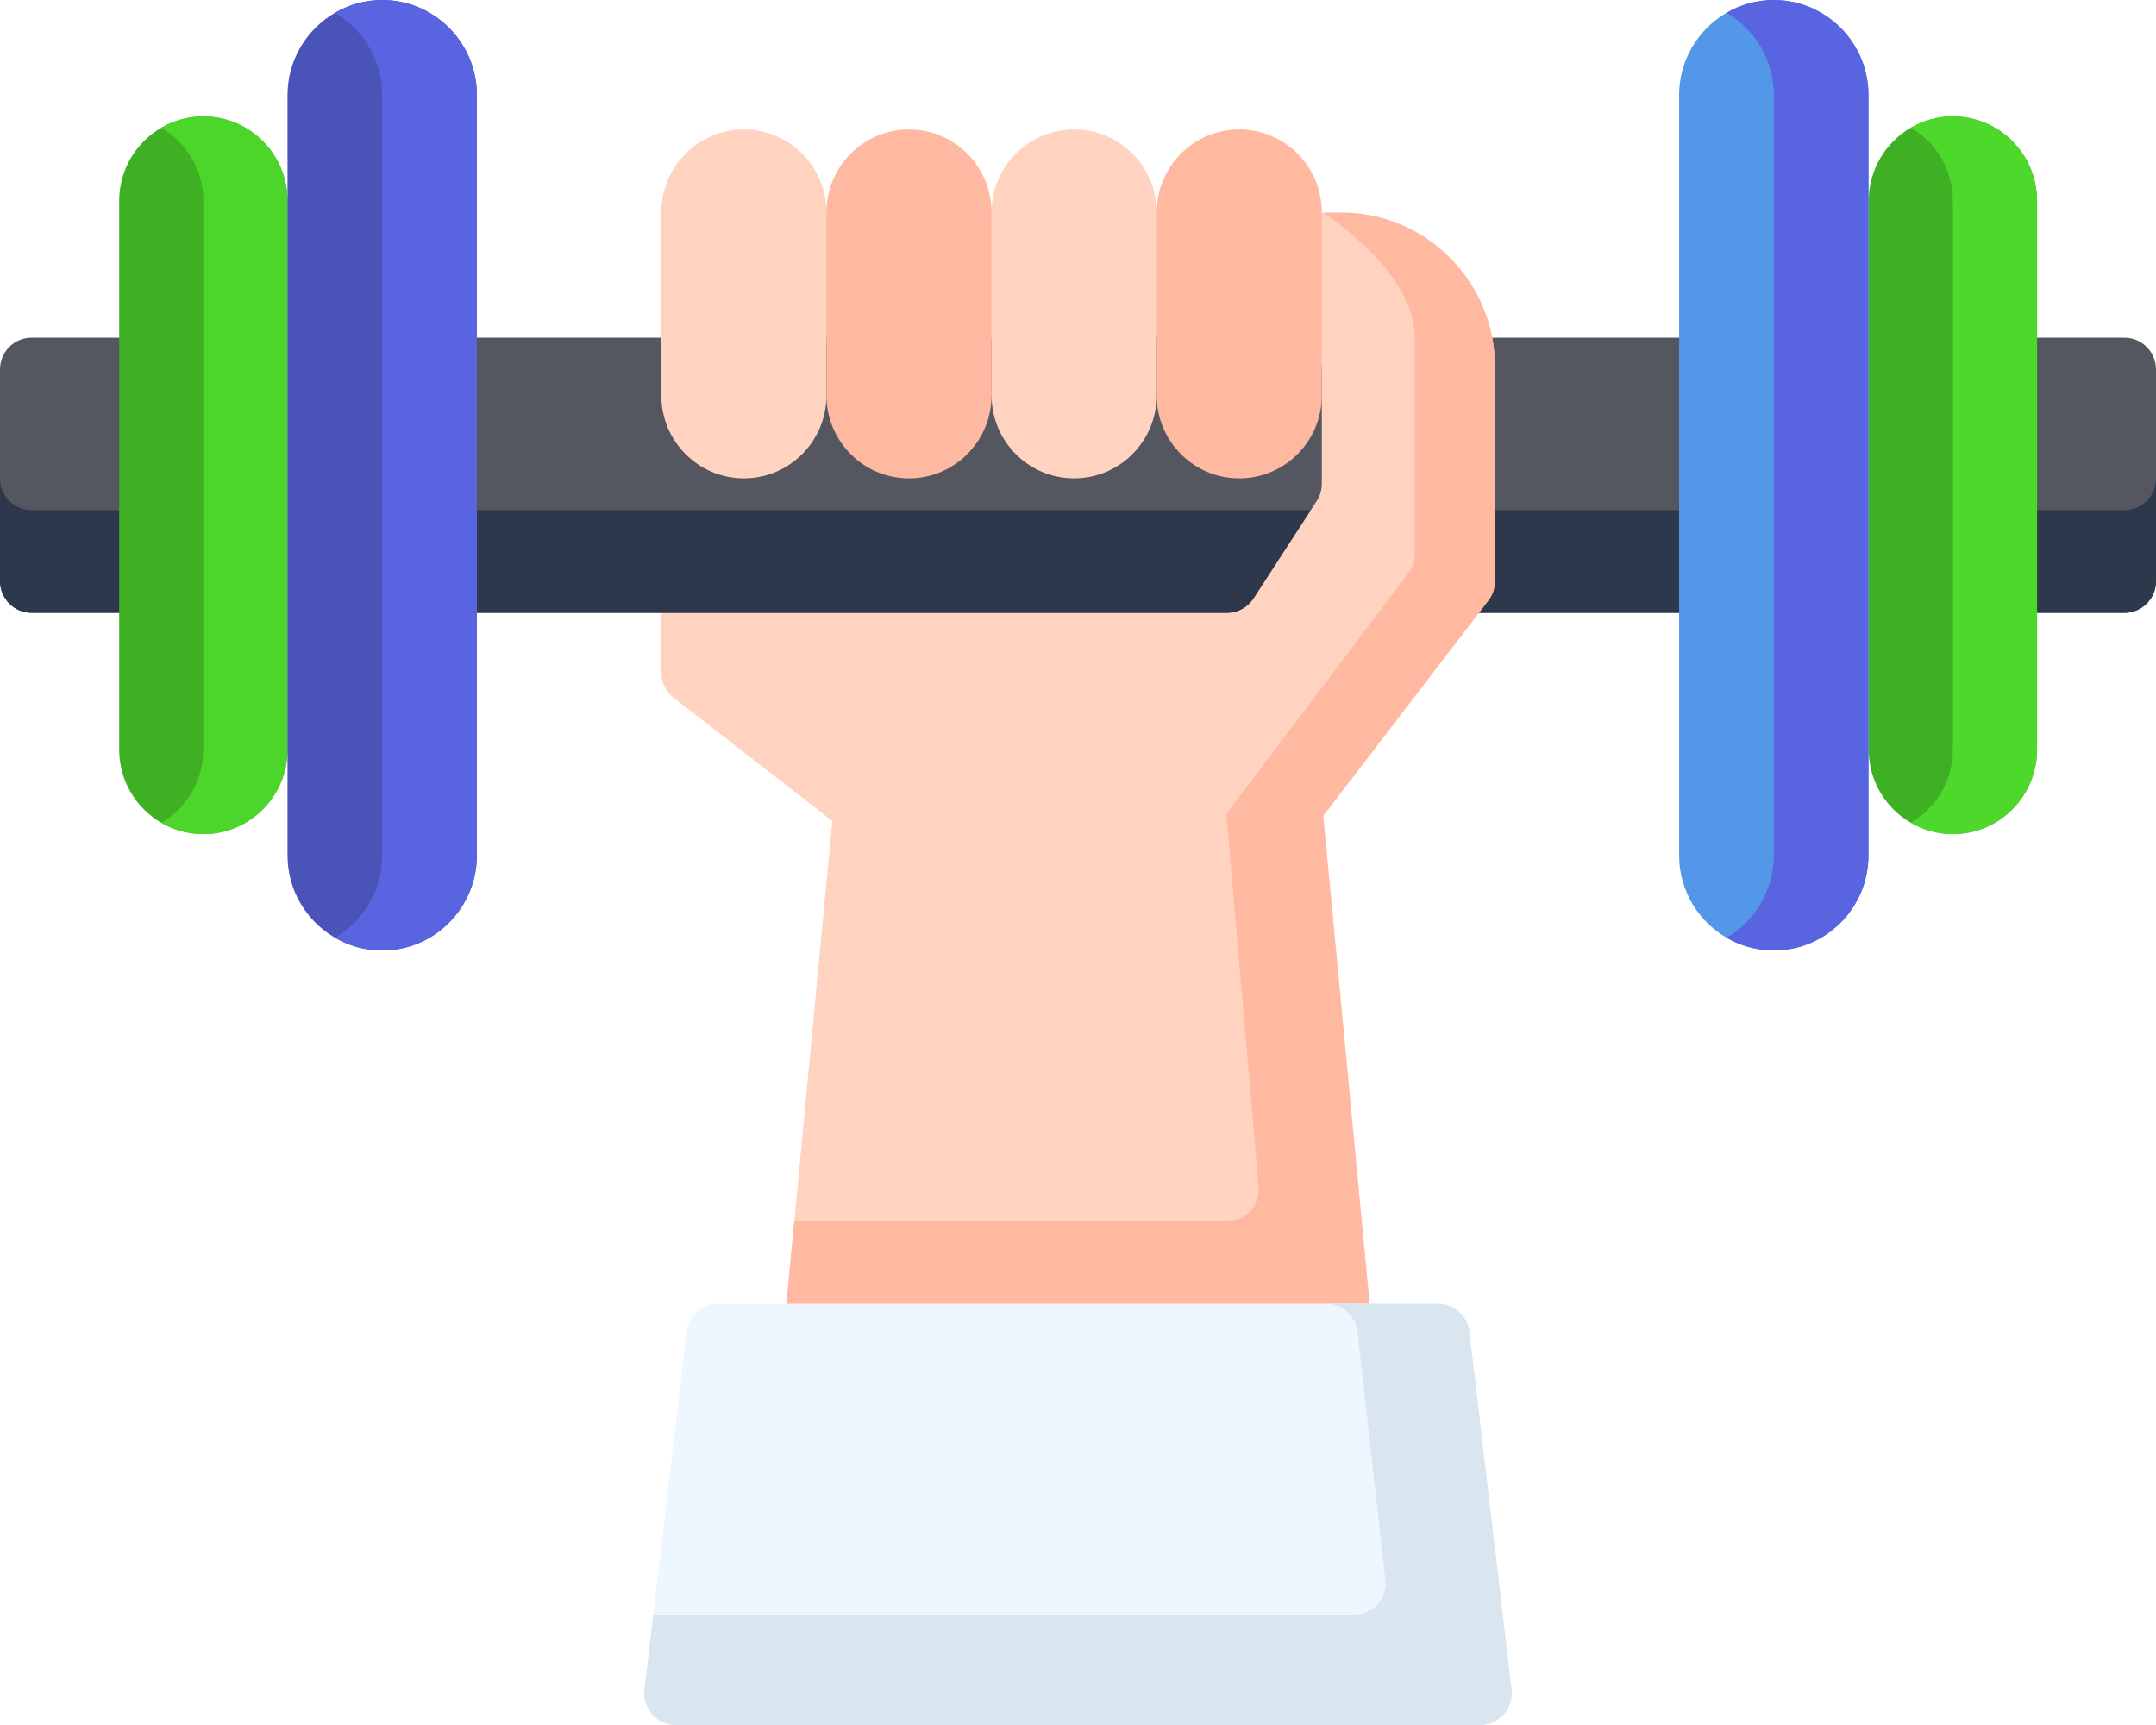
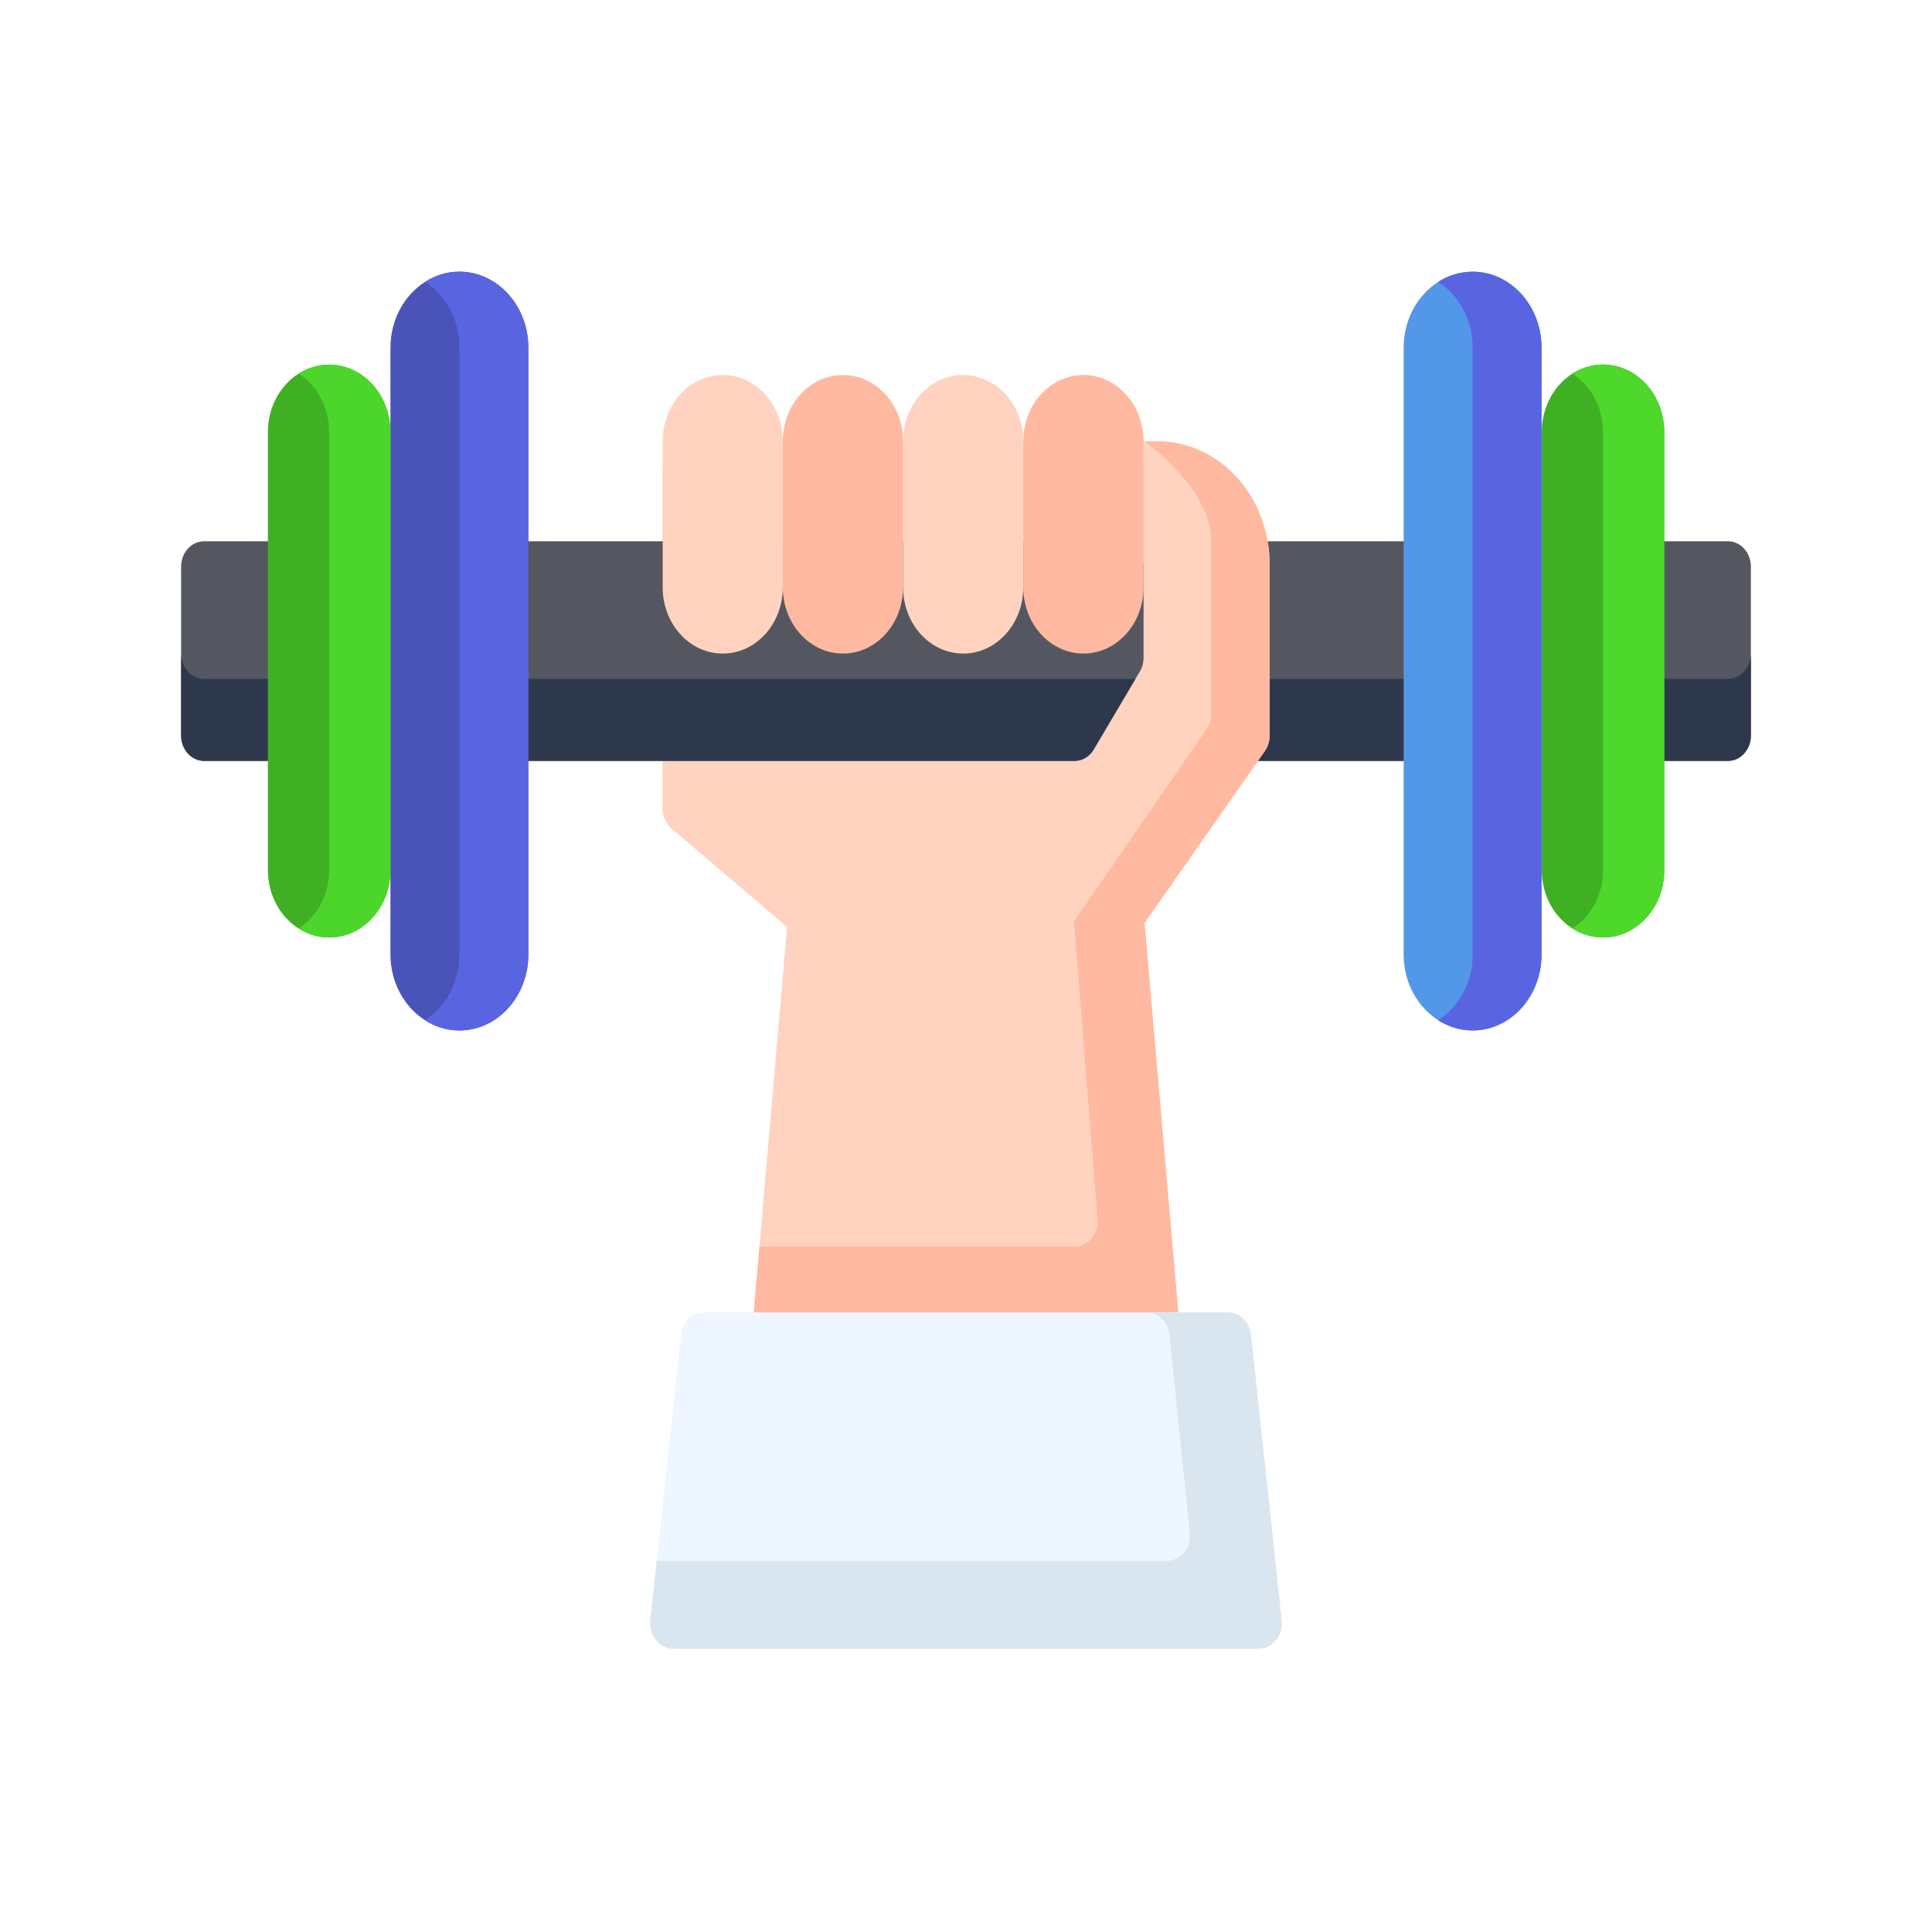
- <svg xmlns="http://www.w3.org/2000/svg" width="140" height="112" viewBox="0 0 140 112" fill="none">
-   <path d="M113.135 23.988V37.73C113.135 38.867 112.216 39.791 111.084 39.791H95.022C93.89 39.791 92.972 38.867 92.972 37.73V23.988C92.972 22.847 93.89 21.927 95.022 21.927H111.084C112.216 21.927 113.135 22.847 113.135 23.988Z" fill="#555760" />
-   <path d="M9.79 21.925H2.051C0.918 21.925 0 22.848 0 23.986V37.728C0 38.867 0.918 39.789 2.051 39.789H9.79C10.922 39.789 11.84 38.867 11.84 37.728V23.986C11.84 22.848 10.922 21.925 9.79 21.925Z" fill="#555760" />
-   <path d="M140 23.988V37.729C140 38.867 139.081 39.791 137.949 39.791H130.211C129.079 39.791 128.16 38.867 128.16 37.729V23.988C128.16 22.847 129.079 21.927 130.211 21.927H137.949C139.081 21.927 140 22.847 140 23.988Z" fill="#555760" />
-   <path d="M140 31.059V37.729C140 38.867 139.081 39.791 137.949 39.791H130.211C129.079 39.791 128.16 38.867 128.16 37.729V31.059C128.16 32.197 129.079 33.12 130.211 33.12H137.949C139.081 33.12 140 32.197 140 31.059Z" fill="#2E384D" />
-   <path d="M11.84 31.058V37.728C11.84 38.866 10.921 39.789 9.789 39.789H2.051C0.919 39.789 0 38.866 0 37.728V31.058C0 32.196 0.919 33.119 2.051 33.119H9.789C10.921 33.119 11.84 32.196 11.84 31.058Z" fill="#2E384D" />
-   <path d="M113.135 33.121V37.73C113.135 38.868 112.216 39.791 111.084 39.791H95.022C93.89 39.791 92.972 38.868 92.972 37.73V33.121H113.135Z" fill="#2E384D" />
-   <path d="M18.671 13.05V48.665C18.671 50.182 18.058 51.554 17.069 52.549C16.081 53.544 14.714 54.157 13.205 54.157C12.21 54.157 11.277 53.89 10.473 53.42C8.838 52.474 7.739 50.699 7.739 48.665V13.05C7.739 11.016 8.838 9.241 10.473 8.295C11.277 7.825 12.21 7.559 13.205 7.559C16.224 7.559 18.671 10.016 18.671 13.05Z" fill="#3FB023" />
-   <path d="M18.671 13.05V48.665C18.671 50.182 18.058 51.554 17.069 52.548C16.081 53.543 14.714 54.156 13.205 54.156C12.21 54.156 11.277 53.89 10.473 53.42C10.889 53.181 11.269 52.886 11.605 52.548C12.592 51.554 13.205 50.182 13.205 48.665V13.05C13.205 11.016 12.106 9.243 10.473 8.295C11.277 7.825 12.21 7.558 13.205 7.558C16.224 7.558 18.671 10.015 18.671 13.05Z" fill="#4CD62B" />
-   <path d="M132.276 13.049V48.664C132.276 50.181 131.663 51.553 130.673 52.548C129.686 53.543 128.319 54.156 126.81 54.156C125.814 54.156 124.882 53.889 124.078 53.419C122.443 52.474 121.344 50.698 121.344 48.664V13.049C121.344 11.015 122.443 9.24 124.078 8.294C124.882 7.824 125.814 7.558 126.81 7.558C129.829 7.558 132.276 10.015 132.276 13.049Z" fill="#3FB023" />
-   <path d="M132.276 13.049V48.664C132.276 50.181 131.663 51.553 130.673 52.548C129.686 53.543 128.319 54.156 126.81 54.156C125.814 54.156 124.882 53.889 124.078 53.419C124.494 53.18 124.874 52.886 125.21 52.548C126.197 51.553 126.81 50.181 126.81 48.664V13.049C126.81 11.015 125.711 9.243 124.078 8.294C124.882 7.824 125.814 7.558 126.81 7.558C129.829 7.558 132.276 10.015 132.276 13.049Z" fill="#4DD82B" />
-   <path d="M97.073 23.806V37.73C97.073 38.183 96.922 38.625 96.646 38.986L85.922 52.974L89.11 86.512C89.165 87.089 88.974 87.664 88.585 88.095C88.197 88.524 87.647 88.769 87.068 88.769H52.932C52.352 88.769 51.803 88.524 51.414 88.095C51.026 87.664 50.835 87.089 50.889 86.512L51.472 80.394L51.576 79.295L54.045 53.299L43.739 45.301C43.236 44.911 42.94 44.309 42.94 43.671V15.867C42.94 14.729 43.859 13.805 44.991 13.805H87.117C92.605 13.805 97.073 18.291 97.073 23.806Z" fill="#FFD3C0" />
-   <path d="M97.073 23.806V37.73C97.073 38.183 96.922 38.625 96.646 38.986L85.922 52.974L89.11 86.512C89.165 87.089 88.974 87.664 88.585 88.095C88.197 88.524 87.647 88.769 87.068 88.769H52.932C52.352 88.769 51.802 88.524 51.414 88.095C51.026 87.664 50.834 87.089 50.889 86.512L51.471 80.394L51.575 79.295H79.685C80.264 79.295 80.814 79.05 81.202 78.622C81.591 78.19 81.782 77.616 81.727 77.039L79.633 52.845L91.451 37.207C91.727 36.847 91.877 36.405 91.877 35.949V22.028C91.877 18.623 88.536 15.611 85.941 13.805H87.117C92.605 13.805 97.073 18.291 97.073 23.806Z" fill="#FFB9A1" />
-   <path d="M85.832 23.988V31.408C85.832 31.807 85.717 32.2 85.498 32.532L85.115 33.121L81.394 38.854C81.016 39.439 80.368 39.791 79.677 39.791H28.916C27.784 39.791 26.865 38.867 26.865 37.73V23.988C26.865 23.436 27.084 22.908 27.474 22.52C27.863 22.133 28.396 21.918 28.94 21.927H83.803C84.927 21.938 85.832 22.858 85.832 23.988Z" fill="#555760" />
-   <path d="M26.865 33.12H85.115L81.394 38.853C81.016 39.439 80.368 39.791 79.677 39.791H28.916C27.784 39.791 26.865 38.867 26.865 37.729V33.12Z" fill="#2E384D" />
-   <path d="M30.967 6.179V55.536C30.967 58.944 28.211 61.714 24.82 61.714C23.702 61.714 22.652 61.412 21.747 60.881C19.909 59.815 18.67 57.82 18.67 55.536V6.179C18.67 3.895 19.909 1.9 21.747 0.833C22.652 0.303 23.702 0.001 24.82 0.001C28.211 0.001 30.967 2.771 30.967 6.179Z" fill="#4953B8" />
-   <path d="M30.967 6.179V55.536C30.967 58.944 28.211 61.714 24.82 61.714C23.702 61.714 22.652 61.412 21.747 60.881C23.581 59.815 24.82 57.817 24.82 55.536V6.179C24.82 3.898 23.581 1.9 21.747 0.833C22.652 0.303 23.702 0.001 24.82 0.001C28.211 0.001 30.967 2.771 30.967 6.179Z" fill="#5965E0" />
-   <path d="M121.33 6.178V55.535C121.33 58.943 118.573 61.714 115.183 61.714C114.064 61.714 113.014 61.411 112.109 60.881C110.272 59.814 109.033 57.819 109.033 55.535V6.178C109.033 3.894 110.272 1.899 112.109 0.833C113.014 0.302 114.064 0 115.183 0C118.573 0 121.33 2.77 121.33 6.178Z" fill="#5297E8" />
-   <path d="M121.33 6.178V55.535C121.33 58.943 118.574 61.714 115.183 61.714C114.065 61.714 113.015 61.411 112.11 60.881C113.945 59.814 115.183 57.816 115.183 55.535V6.178C115.183 3.897 113.945 1.899 112.11 0.833C113.015 0.302 114.065 0 115.183 0C118.574 0 121.33 2.77 121.33 6.178Z" fill="#5965E0" />
-   <path d="M48.303 8.404C45.342 8.404 42.941 10.816 42.941 13.792V25.67C42.941 28.646 45.342 31.058 48.303 31.058C51.264 31.058 53.664 28.646 53.664 25.67V13.792C53.664 10.816 51.264 8.404 48.303 8.404Z" fill="#FFD3C0" />
-   <path d="M59.025 8.404C56.064 8.404 53.664 10.816 53.664 13.792V25.67C53.664 28.646 56.064 31.058 59.025 31.058C61.986 31.058 64.386 28.646 64.386 25.67V13.792C64.386 10.816 61.986 8.404 59.025 8.404Z" fill="#FFB9A1" />
-   <path d="M69.748 8.404C66.787 8.404 64.386 10.816 64.386 13.792V25.67C64.386 28.646 66.787 31.058 69.748 31.058C72.709 31.058 75.109 28.646 75.109 25.67V13.792C75.109 10.816 72.709 8.404 69.748 8.404Z" fill="#FFD3C0" />
-   <path d="M80.471 8.404C77.51 8.404 75.109 10.816 75.109 13.792V25.67C75.109 28.646 77.51 31.058 80.471 31.058C83.432 31.058 85.832 28.646 85.832 25.67V13.792C85.832 10.816 83.431 8.404 80.471 8.404Z" fill="#FFB9A1" />
-   <path d="M97.65 111.307C97.259 111.747 96.701 112 96.116 112H43.884C43.299 112 42.741 111.747 42.35 111.307C41.962 110.868 41.779 110.282 41.847 109.697L42.419 104.854L44.584 86.465C44.705 85.429 45.58 84.646 46.621 84.646H93.379C94.421 84.646 95.296 85.429 95.416 86.465L98.153 109.697C98.222 110.282 98.038 110.868 97.65 111.307Z" fill="#EEF6FF" />
-   <path d="M97.65 111.307C97.259 111.747 96.701 112 96.116 112H43.884C43.299 112 42.741 111.747 42.35 111.307C41.962 110.868 41.779 110.282 41.847 109.697L42.419 104.854H87.921C88.507 104.854 89.064 104.602 89.453 104.162C89.844 103.722 90.024 103.137 89.956 102.551L88.148 86.465C88.025 85.429 87.15 84.646 86.111 84.646H93.379C94.421 84.646 95.296 85.429 95.416 86.465L98.153 109.697C98.222 110.282 98.038 110.868 97.65 111.307Z" fill="#DAE6EF" />
+ <svg xmlns="http://www.w3.org/2000/svg" xmlns:xlink="http://www.w3.org/1999/xlink" version="1.1" preserveAspectRatio="xMidYMid meet" viewBox="0 0 320 320" width="320" height="320">
+   <defs>
+     <path d="M236.31 126.03C233.32 126.03 209.46 126.03 206.47 126.03C204.37 126.03 202.67 124.15 202.67 121.84C202.67 119.03 202.67 96.64 202.67 93.86C202.67 91.53 204.37 89.65 206.47 89.65C209.46 89.65 233.32 89.65 236.31 89.65C238.41 89.65 240.11 91.53 240.11 93.86C240.11 99.45 240.11 119.03 240.11 121.84C240.11 124.15 238.41 126.03 236.31 126.03Z" id="b26lyAt0bM" />
+     <path d="M236.31 126.03C233.32 126.03 209.46 126.03 206.47 126.03C204.37 126.03 202.67 124.15 202.67 121.84C202.67 119.03 202.67 96.64 202.67 93.86C202.67 91.53 204.37 89.65 206.47 89.65C209.46 89.65 233.32 89.65 236.31 89.65C238.41 89.65 240.11 91.53 240.11 93.86C240.11 99.45 240.11 119.03 240.11 121.84C240.11 124.15 238.41 126.03 236.31 126.03Z" id="a44F9gnLt" />
+     <path d="M30 93.84C30 96.64 30 119.03 30 121.82C30 124.15 31.7 126.03 33.8 126.03C35.25 126.03 46.74 126.03 48.19 126.03C50.29 126.03 51.99 124.15 51.99 121.82C51.99 119.03 51.99 96.64 51.99 93.84C51.99 91.53 50.29 89.65 48.19 89.65C45.31 89.65 35.25 89.65 33.8 89.65C31.7 89.65 30 91.53 30 93.84Z" id="h1KidWB3EH" />
+     <path d="M30 93.84C30 96.64 30 119.03 30 121.82C30 124.15 31.7 126.03 33.8 126.03C35.25 126.03 46.74 126.03 48.19 126.03C50.29 126.03 51.99 124.15 51.99 121.82C51.99 119.03 51.99 96.64 51.99 93.84C51.99 91.53 50.29 89.65 48.19 89.65C45.31 89.65 35.25 89.65 33.8 89.65C31.7 89.65 30 91.53 30 93.84Z" id="b1xqZT1oAF" />
+     <path d="M286.2 126.03C284.75 126.03 273.26 126.03 271.83 126.03C269.73 126.03 268.02 124.15 268.02 121.84C268.02 119.03 268.02 96.64 268.02 93.84C268.02 91.53 269.73 89.65 271.83 89.65C273.26 89.65 284.75 89.65 286.2 89.65C288.3 89.65 290 91.53 290 93.84C290 99.45 290 119.03 290 121.84C290 124.15 288.3 126.03 286.2 126.03Z" id="a2FjK0Jg5I" />
+     <path d="M286.2 126.03C284.75 126.03 273.26 126.03 271.83 126.03C269.73 126.03 268.02 124.15 268.02 121.84C268.02 119.03 268.02 96.64 268.02 93.84C268.02 91.53 269.73 89.65 271.83 89.65C273.26 89.65 284.75 89.65 286.2 89.65C288.3 89.65 290 91.53 290 93.84C290 99.45 290 119.03 290 121.84C290 124.15 288.3 126.03 286.2 126.03Z" id="amiuO4ABD" />
+     <path d="M286.2 126.03C284.75 126.03 273.26 126.03 271.83 126.03C269.73 126.03 268.02 124.15 268.02 121.84C268.02 120.48 268.02 109.61 268.02 108.25C268.02 110.57 269.73 112.44 271.83 112.44C273.26 112.44 284.75 112.44 286.2 112.44C288.3 112.44 290 110.57 290 108.25C290 110.97 290 120.48 290 121.84C290 124.15 288.3 126.03 286.2 126.03Z" id="anfz68cnG" />
+     <path d="M286.2 126.03C284.75 126.03 273.26 126.03 271.83 126.03C269.73 126.03 268.02 124.15 268.02 121.84C268.02 120.48 268.02 109.61 268.02 108.25C268.02 110.57 269.73 112.44 271.83 112.44C273.26 112.44 284.75 112.44 286.2 112.44C288.3 112.44 290 110.57 290 108.25C290 110.97 290 120.48 290 121.84C290 124.15 288.3 126.03 286.2 126.03Z" id="d3HAfCpSbl" />
+     <path d="M48.17 126.03C46.74 126.03 35.25 126.03 33.8 126.03C31.7 126.03 30 124.15 30 121.82C30 120.46 30 109.6 30 108.24C30 110.57 31.7 112.44 33.8 112.44C35.25 112.44 46.74 112.44 48.17 112.44C50.29 112.44 51.99 110.57 51.99 108.24C51.99 110.96 51.99 120.46 51.99 121.82C51.99 124.15 50.29 126.03 48.17 126.03Z" id="a3rhrvHMBw" />
+     <path d="M48.17 126.03C46.74 126.03 35.25 126.03 33.8 126.03C31.7 126.03 30 124.15 30 121.82C30 120.46 30 109.6 30 108.24C30 110.57 31.7 112.44 33.8 112.44C35.25 112.44 46.74 112.44 48.17 112.44C50.29 112.44 51.99 110.57 51.99 108.24C51.99 110.96 51.99 120.46 51.99 121.82C51.99 124.15 50.29 126.03 48.17 126.03Z" id="c1yMjV3Q8" />
+     <path d="M236.31 126.03C233.32 126.03 209.46 126.03 206.47 126.03C204.37 126.03 202.67 124.15 202.67 121.84C202.67 121.21 202.67 118.08 202.67 112.44C206.41 112.44 236.37 112.44 240.11 112.44C240.11 118.08 240.11 121.21 240.11 121.84C240.11 124.15 238.41 126.03 236.31 126.03Z" id="b45D18twE" />
+     <path d="M236.31 126.03C233.32 126.03 209.46 126.03 206.47 126.03C204.37 126.03 202.67 124.15 202.67 121.84C202.67 121.21 202.67 118.08 202.67 112.44C206.41 112.44 236.37 112.44 240.11 112.44C240.11 118.08 240.11 121.21 240.11 121.84C240.11 124.15 238.41 126.03 236.31 126.03Z" id="bgzUHbpL3" />
+     <path d="M61.7 152.01C59.87 154.04 57.32 155.28 54.52 155.28C52.68 155.28 50.95 154.74 49.45 153.78C46.41 151.86 44.37 148.25 44.37 144.1C44.37 136.85 44.37 78.83 44.37 71.58C44.37 67.43 46.41 63.82 49.45 61.89C50.95 60.94 52.68 60.4 54.52 60.4C60.13 60.4 64.67 65.4 64.67 71.58C64.67 86.08 64.67 136.85 64.67 144.1C64.67 147.19 63.54 149.99 61.7 152.01Z" id="a6OA6aHTRB" />
+     <path d="M61.7 152.01C59.87 154.04 57.32 155.28 54.52 155.28C52.68 155.28 50.95 154.74 49.45 153.78C46.41 151.86 44.37 148.25 44.37 144.1C44.37 136.85 44.37 78.83 44.37 71.58C44.37 67.43 46.41 63.82 49.45 61.89C50.95 60.94 52.68 60.4 54.52 60.4C60.13 60.4 64.67 65.4 64.67 71.58C64.67 86.08 64.67 136.85 64.67 144.1C64.67 147.19 63.54 149.99 61.7 152.01Z" id="alzc4an9O" />
+     <path d="M61.7 152.01C59.87 154.04 57.32 155.28 54.52 155.28C52.68 155.28 50.95 154.74 49.45 153.78C50.22 153.29 50.93 152.69 51.55 152.01C53.39 149.99 54.52 147.19 54.52 144.1C54.52 136.85 54.52 78.83 54.52 71.58C54.52 67.43 52.48 63.82 49.45 61.89C50.95 60.93 52.68 60.4 54.52 60.4C60.13 60.4 64.67 65.39 64.67 71.58C64.67 86.08 64.67 136.85 64.67 144.1C64.67 147.19 63.54 149.99 61.7 152.01Z" id="a3Pm3yiU" />
+     <path d="M61.7 152.01C59.87 154.04 57.32 155.28 54.52 155.28C52.68 155.28 50.95 154.74 49.45 153.78C50.22 153.29 50.93 152.69 51.55 152.01C53.39 149.99 54.52 147.19 54.52 144.1C54.52 136.85 54.52 78.83 54.52 71.58C54.52 67.43 52.48 63.82 49.45 61.89C50.95 60.93 52.68 60.4 54.52 60.4C60.13 60.4 64.67 65.39 64.67 71.58C64.67 86.08 64.67 136.85 64.67 144.1C64.67 147.19 63.54 149.99 61.7 152.01Z" id="cdZV3FrmD" />
+     <path d="M272.68 152.01C270.85 154.04 268.31 155.28 265.51 155.28C263.66 155.28 261.93 154.74 260.43 153.78C257.4 151.86 255.36 148.25 255.36 144.1C255.36 136.85 255.36 78.83 255.36 71.58C255.36 67.43 257.4 63.82 260.43 61.89C261.93 60.93 263.66 60.38 265.51 60.38C271.11 60.38 275.66 65.39 275.66 71.58C275.66 86.08 275.66 136.85 275.66 144.1C275.66 147.19 274.53 149.99 272.68 152.01Z" id="a6d21vOg7" />
+     <path d="M272.68 152.01C270.85 154.04 268.31 155.28 265.51 155.28C263.66 155.28 261.93 154.74 260.43 153.78C257.4 151.86 255.36 148.25 255.36 144.1C255.36 136.85 255.36 78.83 255.36 71.58C255.36 67.43 257.4 63.82 260.43 61.89C261.93 60.93 263.66 60.38 265.51 60.38C271.11 60.38 275.66 65.39 275.66 71.58C275.66 86.08 275.66 136.85 275.66 144.1C275.66 147.19 274.53 149.99 272.68 152.01Z" id="j1AbxGe0Do" />
+     <path d="M272.68 152.01C270.85 154.04 268.31 155.28 265.51 155.28C263.66 155.28 261.93 154.74 260.43 153.78C261.2 153.29 261.92 152.69 262.53 152.01C264.38 149.99 265.51 147.19 265.51 144.1C265.51 136.85 265.51 78.83 265.51 71.58C265.51 67.43 263.46 63.82 260.43 61.89C261.93 60.93 263.66 60.38 265.51 60.38C271.11 60.38 275.66 65.39 275.66 71.58C275.66 86.08 275.66 136.85 275.66 144.1C275.66 147.19 274.53 149.99 272.68 152.01Z" id="b294PT8Pi" />
+     <path d="M272.68 152.01C270.85 154.04 268.31 155.28 265.51 155.28C263.66 155.28 261.93 154.74 260.43 153.78C261.2 153.29 261.92 152.69 262.53 152.01C264.38 149.99 265.51 147.19 265.51 144.1C265.51 136.85 265.51 78.83 265.51 71.58C265.51 67.43 263.46 63.82 260.43 61.89C261.93 60.93 263.66 60.38 265.51 60.38C271.11 60.38 275.66 65.39 275.66 71.58C275.66 86.08 275.66 136.85 275.66 144.1C275.66 147.19 274.53 149.99 272.68 152.01Z" id="eqefAN8KC" />
+     <path d="M209.49 124.4C208.16 126.28 201.52 135.79 189.57 152.88C193.13 193.86 195.1 216.62 195.49 221.18C195.6 222.35 195.25 223.52 194.52 224.4C193.8 225.27 192.77 225.77 191.7 225.77C185.37 225.77 134.65 225.77 128.3 225.77C127.23 225.77 126.21 225.27 125.48 224.4C124.77 223.52 124.41 222.35 124.51 221.18C124.58 220.35 124.94 216.19 125.6 208.71C125.61 208.56 125.67 207.82 125.78 206.48C128.54 174.71 130.07 157.06 130.37 153.54C118.89 143.77 112.5 138.34 111.23 137.25C110.3 136.45 109.74 135.23 109.74 133.93C109.74 128.27 109.74 82.98 109.74 77.31C109.74 75 111.46 73.11 113.56 73.11C121.38 73.11 183.96 73.11 191.8 73.11C201.98 73.11 210.29 82.25 210.29 93.48C210.29 99.15 210.29 118.99 210.29 121.84C210.29 122.75 210 123.65 209.49 124.4Z" id="b6KDQtzVu" />
+     <path d="M209.49 124.4C208.16 126.28 201.52 135.79 189.57 152.88C193.13 193.86 195.1 216.62 195.49 221.18C195.6 222.35 195.25 223.52 194.52 224.4C193.8 225.27 192.77 225.77 191.7 225.77C185.37 225.77 134.65 225.77 128.3 225.77C127.23 225.77 126.21 225.27 125.48 224.4C124.77 223.52 124.41 222.35 124.51 221.18C124.58 220.35 124.94 216.19 125.6 208.71C125.61 208.56 125.67 207.82 125.78 206.48C128.54 174.71 130.07 157.06 130.37 153.54C118.89 143.77 112.5 138.34 111.23 137.25C110.3 136.45 109.74 135.23 109.74 133.93C109.74 128.27 109.74 82.98 109.74 77.31C109.74 75 111.46 73.11 113.56 73.11C121.38 73.11 183.96 73.11 191.8 73.11C201.98 73.11 210.29 82.25 210.29 93.48C210.29 99.15 210.29 118.99 210.29 121.84C210.29 122.75 210 123.65 209.49 124.4Z" id="aLgxIbYJ" />
+     <path d="M209.49 124.4C208.16 126.28 201.52 135.79 189.57 152.88C193.13 193.86 195.1 216.62 195.49 221.18C195.59 222.35 195.25 223.52 194.52 224.4C193.8 225.27 192.77 225.77 191.7 225.77C185.37 225.77 134.65 225.77 128.3 225.77C127.23 225.77 126.21 225.27 125.48 224.4C124.77 223.52 124.41 222.35 124.51 221.18C124.58 220.35 124.94 216.19 125.6 208.71C125.62 208.49 125.77 206.7 125.78 206.48C157.11 206.48 174.51 206.48 177.99 206.48C179.06 206.48 180.09 205.98 180.8 205.11C181.53 204.22 181.89 203.06 181.78 201.88C181.52 198.6 180.23 182.17 177.89 152.62C191.06 133.5 198.38 122.89 199.84 120.76C200.35 120.04 200.64 119.13 200.64 118.21C200.64 115.37 200.64 92.7 200.64 89.85C200.64 82.92 194.43 76.78 189.61 73.11C189.83 73.11 191.57 73.11 191.79 73.11C201.98 73.11 210.29 82.25 210.29 93.48C210.29 99.15 210.29 118.99 210.29 121.84C210.29 122.75 210 123.65 209.49 124.4Z" id="aETkJLiYW" />
+     <path d="M209.49 124.4C208.16 126.28 201.52 135.79 189.57 152.88C193.13 193.86 195.1 216.62 195.49 221.18C195.59 222.35 195.25 223.52 194.52 224.4C193.8 225.27 192.77 225.77 191.7 225.77C185.37 225.77 134.65 225.77 128.3 225.77C127.23 225.77 126.21 225.27 125.48 224.4C124.77 223.52 124.41 222.35 124.51 221.18C124.58 220.35 124.94 216.19 125.6 208.71C125.62 208.49 125.77 206.7 125.78 206.48C157.11 206.48 174.51 206.48 177.99 206.48C179.06 206.48 180.09 205.98 180.8 205.11C181.53 204.22 181.89 203.06 181.78 201.88C181.52 198.6 180.23 182.17 177.89 152.62C191.06 133.5 198.38 122.89 199.84 120.76C200.35 120.04 200.64 119.13 200.64 118.21C200.64 115.37 200.64 92.7 200.64 89.85C200.64 82.92 194.43 76.78 189.61 73.11C189.83 73.11 191.57 73.11 191.79 73.11C201.98 73.11 210.29 82.25 210.29 93.48C210.29 99.15 210.29 118.99 210.29 121.84C210.29 122.75 210 123.65 209.49 124.4Z" id="e2UXAL56DS" />
+     <path d="M188.78 111.24C188.74 111.33 188.5 111.73 188.07 112.44C183.92 119.45 181.62 123.34 181.16 124.12C180.46 125.31 179.26 126.03 177.97 126.03C168.55 126.03 93.13 126.03 83.7 126.03C81.6 126.03 79.89 124.15 79.89 121.84C79.89 119.03 79.89 96.64 79.89 93.86C79.89 92.73 80.3 91.65 81.03 90.85C81.75 90.07 82.73 89.64 83.75 89.65C93.94 89.65 175.44 89.65 185.64 89.65C187.72 89.68 189.41 91.55 189.41 93.86C189.41 96.87 189.41 107.45 189.41 108.95C189.41 109.77 189.2 110.57 188.78 111.24Z" id="dgCV9RI8j" />
+     <path d="M188.78 111.24C188.74 111.33 188.5 111.73 188.07 112.44C183.92 119.45 181.62 123.34 181.16 124.12C180.46 125.31 179.26 126.03 177.97 126.03C168.55 126.03 93.13 126.03 83.7 126.03C81.6 126.03 79.89 124.15 79.89 121.84C79.89 119.03 79.89 96.64 79.89 93.86C79.89 92.73 80.3 91.65 81.03 90.85C81.75 90.07 82.73 89.64 83.75 89.65C93.94 89.65 175.44 89.65 185.64 89.65C187.72 89.68 189.41 91.55 189.41 93.86C189.41 96.87 189.41 107.45 189.41 108.95C189.41 109.77 189.2 110.57 188.78 111.24Z" id="a62K7ZhppX" />
+     <path d="M181.16 124.12C180.46 125.31 179.26 126.03 177.97 126.03C168.55 126.03 93.13 126.03 83.7 126.03C81.6 126.03 79.89 124.15 79.89 121.84C79.89 121.21 79.89 118.08 79.89 112.44C87.1 112.44 123.16 112.44 188.07 112.44C183.77 119.71 181.47 123.6 181.16 124.12Z" id="aTdZripyg" />
+     <path d="M181.16 124.12C180.46 125.31 179.26 126.03 177.97 126.03C168.55 126.03 93.13 126.03 83.7 126.03C81.6 126.03 79.89 124.15 79.89 121.84C79.89 121.21 79.89 118.08 79.89 112.44C87.1 112.44 123.16 112.44 188.07 112.44C183.77 119.71 181.47 123.6 181.16 124.12Z" id="e2QXHAULry" />
+     <path d="M76.1 170.68C74.02 170.68 72.07 170.06 70.39 168.98C66.98 166.8 64.67 162.74 64.67 158.1C64.67 148.04 64.67 67.63 64.67 57.58C64.67 52.94 66.98 48.87 70.39 46.7C72.07 45.61 74.02 45 76.1 45C82.39 45 87.51 50.65 87.51 57.58C87.51 77.68 87.51 148.04 87.51 158.1C87.51 165.03 82.39 170.68 76.1 170.68Z" id="b99fbx3D" />
+     <path d="M76.1 170.68C74.02 170.68 72.07 170.06 70.39 168.98C66.98 166.8 64.67 162.74 64.67 158.1C64.67 148.04 64.67 67.63 64.67 57.58C64.67 52.94 66.98 48.87 70.39 46.7C72.07 45.61 74.02 45 76.1 45C82.39 45 87.51 50.65 87.51 57.58C87.51 77.68 87.51 148.04 87.51 158.1C87.51 165.03 82.39 170.68 76.1 170.68Z" id="aefonj0Il" />
+     <path d="M76.1 170.68C74.02 170.68 72.07 170.06 70.39 168.98C73.8 166.8 76.1 162.74 76.1 158.1C76.1 148.04 76.1 67.63 76.1 57.58C76.1 52.94 73.8 48.87 70.39 46.7C72.07 45.61 74.02 45 76.1 45C82.39 45 87.51 50.65 87.51 57.58C87.51 77.68 87.51 148.04 87.51 158.1C87.51 165.03 82.39 170.68 76.1 170.68Z" id="a27e3bVqVH" />
+     <path d="M76.1 170.68C74.02 170.68 72.07 170.06 70.39 168.98C73.8 166.8 76.1 162.74 76.1 158.1C76.1 148.04 76.1 67.63 76.1 57.58C76.1 52.94 73.8 48.87 70.39 46.7C72.07 45.61 74.02 45 76.1 45C82.39 45 87.51 50.65 87.51 57.58C87.51 77.68 87.51 148.04 87.51 158.1C87.51 165.03 82.39 170.68 76.1 170.68Z" id="a2fp90zKM2" />
+     <path d="M243.92 170.68C241.84 170.68 239.88 170.06 238.21 168.98C234.79 166.8 232.49 162.74 232.49 158.1C232.49 148.04 232.49 67.63 232.49 57.58C232.49 52.94 234.79 48.86 238.21 46.7C239.88 45.61 241.84 45 243.92 45C250.21 45 255.33 50.65 255.33 57.58C255.33 77.68 255.33 148.04 255.33 158.1C255.33 165.03 250.21 170.68 243.92 170.68Z" id="a1M6ZzYQ4I" />
+     <path d="M243.92 170.68C241.84 170.68 239.88 170.06 238.21 168.98C234.79 166.8 232.49 162.74 232.49 158.1C232.49 148.04 232.49 67.63 232.49 57.58C232.49 52.94 234.79 48.86 238.21 46.7C239.88 45.61 241.84 45 243.92 45C250.21 45 255.33 50.65 255.33 57.58C255.33 77.68 255.33 148.04 255.33 158.1C255.33 165.03 250.21 170.68 243.92 170.68Z" id="bzpikejxm" />
+     <path d="M243.92 170.68C241.84 170.68 239.88 170.06 238.21 168.98C241.61 166.8 243.92 162.74 243.92 158.1C243.92 148.04 243.92 67.63 243.92 57.58C243.92 52.94 241.61 48.86 238.21 46.7C239.88 45.61 241.84 45 243.92 45C250.21 45 255.33 50.65 255.33 57.58C255.33 77.68 255.33 148.04 255.33 158.1C255.33 165.03 250.21 170.68 243.92 170.68Z" id="aAuZ6vukZ" />
+     <path d="M243.92 170.68C241.84 170.68 239.88 170.06 238.21 168.98C241.61 166.8 243.92 162.74 243.92 158.1C243.92 148.04 243.92 67.63 243.92 57.58C243.92 52.94 241.61 48.86 238.21 46.7C239.88 45.61 241.84 45 243.92 45C250.21 45 255.33 50.65 255.33 57.58C255.33 77.68 255.33 148.04 255.33 158.1C255.33 165.03 250.21 170.68 243.92 170.68Z" id="bUBGvKu1p" />
+     <path d="M109.76 97.27C109.76 103.34 114.2 108.25 119.71 108.25C125.21 108.25 129.66 103.34 129.66 97.27C129.66 94.86 129.66 75.51 129.66 73.08C129.66 67.03 125.21 62.11 119.71 62.11C114.2 62.11 109.76 67.02 109.76 73.08C109.76 75.51 109.76 94.86 109.76 97.27Z" id="a1xzs5tQf" />
+     <path d="M109.76 97.27C109.76 103.34 114.2 108.25 119.71 108.25C125.21 108.25 129.66 103.34 129.66 97.27C129.66 94.86 129.66 75.51 129.66 73.08C129.66 67.03 125.21 62.11 119.71 62.11C114.2 62.11 109.76 67.02 109.76 73.08C109.76 75.51 109.76 94.86 109.76 97.27Z" id="d8QeWTF8v" />
+     <path d="M129.66 97.27C129.66 103.34 134.12 108.25 139.62 108.25C145.12 108.25 149.58 103.34 149.58 97.27C149.58 94.86 149.58 75.51 149.58 73.08C149.58 67.03 145.12 62.11 139.62 62.11C134.12 62.11 129.66 67.02 129.66 73.08C129.66 75.51 129.66 94.86 129.66 97.27Z" id="dnnmoMPNL" />
+     <path d="M129.66 97.27C129.66 103.34 134.12 108.25 139.62 108.25C145.12 108.25 149.58 103.34 149.58 97.27C149.58 94.86 149.58 75.51 149.58 73.08C149.58 67.03 145.12 62.11 139.62 62.11C134.12 62.11 129.66 67.02 129.66 73.08C129.66 75.51 129.66 94.86 129.66 97.27Z" id="bKFIkpcjK" />
+     <path d="M149.58 97.27C149.58 103.34 154.04 108.25 159.53 108.25C165.03 108.25 169.49 103.34 169.49 97.27C169.49 94.86 169.49 75.51 169.49 73.08C169.49 67.03 165.03 62.11 159.53 62.11C154.04 62.11 149.58 67.02 149.58 73.08C149.58 75.51 149.58 94.86 149.58 97.27Z" id="a5CLhf2LH" />
+     <path d="M149.58 97.27C149.58 103.34 154.04 108.25 159.53 108.25C165.03 108.25 169.49 103.34 169.49 97.27C169.49 94.86 169.49 75.51 169.49 73.08C169.49 67.03 165.03 62.11 159.53 62.11C154.04 62.11 149.58 67.02 149.58 73.08C149.58 75.51 149.58 94.86 149.58 97.27Z" id="b5p9agnBdt" />
+     <path d="M169.49 97.27C169.49 103.34 173.96 108.25 179.45 108.25C184.95 108.25 189.41 103.34 189.41 97.27C189.41 94.86 189.41 75.51 189.41 73.08C189.41 67.03 184.95 62.11 179.45 62.11C173.96 62.11 169.49 67.02 169.49 73.08C169.49 75.51 169.49 94.86 169.49 97.27Z" id="bjw2QQXQI" />
+     <path d="M169.49 97.27C169.49 103.34 173.96 108.25 179.45 108.25C184.95 108.25 189.41 103.34 189.41 97.27C189.41 94.86 189.41 75.51 189.41 73.08C189.41 67.03 184.95 62.11 179.45 62.11C173.96 62.11 169.49 67.02 169.49 73.08C169.49 75.51 169.49 94.86 169.49 97.27Z" id="ddw58FXa8" />
+     <path d="M111.5 273.08C110.41 273.08 109.38 272.57 108.65 271.66C107.93 270.78 107.6 269.58 107.71 268.39C107.78 267.73 108.14 264.44 108.78 258.52C111.19 236.06 112.53 223.58 112.8 221.08C113.03 218.96 114.65 217.38 116.59 217.38C125.27 217.38 194.74 217.38 203.42 217.38C205.35 217.38 206.98 218.96 207.2 221.08C207.71 225.81 211.77 263.66 212.29 268.39C212.42 269.58 212.07 270.78 211.36 271.66C210.63 272.57 209.59 273.08 208.5 273.08C198.81 273.08 121.19 273.08 111.5 273.08Z" id="g3Ex3rlQ0" />
+     <path d="M111.5 273.08C110.41 273.08 109.38 272.57 108.65 271.66C107.93 270.78 107.6 269.58 107.71 268.39C107.78 267.73 108.14 264.44 108.78 258.52C111.19 236.06 112.53 223.58 112.8 221.08C113.03 218.96 114.65 217.38 116.59 217.38C125.27 217.38 194.74 217.38 203.42 217.38C205.35 217.38 206.98 218.96 207.2 221.08C207.71 225.81 211.77 263.66 212.29 268.39C212.42 269.58 212.07 270.78 211.36 271.66C210.63 272.57 209.59 273.08 208.5 273.08C198.81 273.08 121.19 273.08 111.5 273.08Z" id="a37SKWFp99" />
+     <path d="M111.5 273.08C110.41 273.08 109.38 272.57 108.65 271.66C107.93 270.78 107.6 269.58 107.71 268.39C107.78 267.73 108.14 264.44 108.78 258.52C159.49 258.52 187.65 258.52 193.29 258.52C194.37 258.52 195.4 258.01 196.13 257.11C196.86 256.22 197.19 255.02 197.06 253.84C196.73 250.56 194.04 224.35 193.7 221.08C193.47 218.96 191.86 217.38 189.93 217.38C191.27 217.38 202.07 217.38 203.42 217.38C205.35 217.38 206.98 218.96 207.2 221.08C207.71 225.81 211.77 263.66 212.29 268.39C212.42 269.58 212.07 270.78 211.36 271.66C210.63 272.57 209.59 273.08 208.5 273.08C198.81 273.08 121.19 273.08 111.5 273.08Z" id="c2F8tZ6QJF" />
+     <path d="M111.5 273.08C110.41 273.08 109.38 272.57 108.65 271.66C107.93 270.78 107.6 269.58 107.71 268.39C107.78 267.73 108.14 264.44 108.78 258.52C159.49 258.52 187.65 258.52 193.29 258.52C194.37 258.52 195.4 258.01 196.13 257.11C196.86 256.22 197.19 255.02 197.06 253.84C196.73 250.56 194.04 224.35 193.7 221.08C193.47 218.96 191.86 217.38 189.93 217.38C191.27 217.38 202.07 217.38 203.42 217.38C205.35 217.38 206.98 218.96 207.2 221.08C207.71 225.81 211.77 263.66 212.29 268.39C212.42 269.58 212.07 270.78 211.36 271.66C210.63 272.57 209.59 273.08 208.5 273.08C198.81 273.08 121.19 273.08 111.5 273.08Z" id="c3ZRvWeHUP" />
+   </defs>
+   <g>
+     <g>
+       <g>
+         <use xlink:href="#b26lyAt0bM" opacity="1" fill="#555760" fill-opacity="1" />
+         <g>
+           <use xlink:href="#b26lyAt0bM" opacity="1" fill-opacity="0" stroke="#000000" stroke-width="1" stroke-opacity="0" />
+         </g>
+       </g>
+       <g>
+         <use xlink:href="#a44F9gnLt" opacity="1" fill="#000000" fill-opacity="0" />
+         <g>
+           <use xlink:href="#a44F9gnLt" opacity="1" fill-opacity="0" stroke="#000000" stroke-width="1" stroke-opacity="0" />
+         </g>
+       </g>
+       <g>
+         <use xlink:href="#h1KidWB3EH" opacity="1" fill="#555760" fill-opacity="1" />
+         <g>
+           <use xlink:href="#h1KidWB3EH" opacity="1" fill-opacity="0" stroke="#000000" stroke-width="1" stroke-opacity="0" />
+         </g>
+       </g>
+       <g>
+         <use xlink:href="#b1xqZT1oAF" opacity="1" fill="#000000" fill-opacity="0" />
+         <g>
+           <use xlink:href="#b1xqZT1oAF" opacity="1" fill-opacity="0" stroke="#000000" stroke-width="1" stroke-opacity="0" />
+         </g>
+       </g>
+       <g>
+         <use xlink:href="#a2FjK0Jg5I" opacity="1" fill="#555760" fill-opacity="1" />
+         <g>
+           <use xlink:href="#a2FjK0Jg5I" opacity="1" fill-opacity="0" stroke="#000000" stroke-width="1" stroke-opacity="0" />
+         </g>
+       </g>
+       <g>
+         <use xlink:href="#amiuO4ABD" opacity="1" fill="#000000" fill-opacity="0" />
+         <g>
+           <use xlink:href="#amiuO4ABD" opacity="1" fill-opacity="0" stroke="#000000" stroke-width="1" stroke-opacity="0" />
+         </g>
+       </g>
+       <g>
+         <use xlink:href="#anfz68cnG" opacity="1" fill="#2e384d" fill-opacity="1" />
+         <g>
+           <use xlink:href="#anfz68cnG" opacity="1" fill-opacity="0" stroke="#000000" stroke-width="1" stroke-opacity="0" />
+         </g>
+       </g>
+       <g>
+         <use xlink:href="#d3HAfCpSbl" opacity="1" fill="#000000" fill-opacity="0" />
+         <g>
+           <use xlink:href="#d3HAfCpSbl" opacity="1" fill-opacity="0" stroke="#000000" stroke-width="1" stroke-opacity="0" />
+         </g>
+       </g>
+       <g>
+         <use xlink:href="#a3rhrvHMBw" opacity="1" fill="#2e384d" fill-opacity="1" />
+         <g>
+           <use xlink:href="#a3rhrvHMBw" opacity="1" fill-opacity="0" stroke="#000000" stroke-width="1" stroke-opacity="0" />
+         </g>
+       </g>
+       <g>
+         <use xlink:href="#c1yMjV3Q8" opacity="1" fill="#000000" fill-opacity="0" />
+         <g>
+           <use xlink:href="#c1yMjV3Q8" opacity="1" fill-opacity="0" stroke="#000000" stroke-width="1" stroke-opacity="0" />
+         </g>
+       </g>
+       <g>
+         <use xlink:href="#b45D18twE" opacity="1" fill="#2e384d" fill-opacity="1" />
+         <g>
+           <use xlink:href="#b45D18twE" opacity="1" fill-opacity="0" stroke="#000000" stroke-width="1" stroke-opacity="0" />
+         </g>
+       </g>
+       <g>
+         <use xlink:href="#bgzUHbpL3" opacity="1" fill="#000000" fill-opacity="0" />
+         <g>
+           <use xlink:href="#bgzUHbpL3" opacity="1" fill-opacity="0" stroke="#000000" stroke-width="1" stroke-opacity="0" />
+         </g>
+       </g>
+       <g>
+         <use xlink:href="#a6OA6aHTRB" opacity="1" fill="#3fb023" fill-opacity="1" />
+         <g>
+           <use xlink:href="#a6OA6aHTRB" opacity="1" fill-opacity="0" stroke="#000000" stroke-width="1" stroke-opacity="0" />
+         </g>
+       </g>
+       <g>
+         <use xlink:href="#alzc4an9O" opacity="1" fill="#000000" fill-opacity="0" />
+         <g>
+           <use xlink:href="#alzc4an9O" opacity="1" fill-opacity="0" stroke="#000000" stroke-width="1" stroke-opacity="0" />
+         </g>
+       </g>
+       <g>
+         <use xlink:href="#a3Pm3yiU" opacity="1" fill="#4cd62b" fill-opacity="1" />
+         <g>
+           <use xlink:href="#a3Pm3yiU" opacity="1" fill-opacity="0" stroke="#000000" stroke-width="1" stroke-opacity="0" />
+         </g>
+       </g>
+       <g>
+         <use xlink:href="#cdZV3FrmD" opacity="1" fill="#000000" fill-opacity="0" />
+         <g>
+           <use xlink:href="#cdZV3FrmD" opacity="1" fill-opacity="0" stroke="#000000" stroke-width="1" stroke-opacity="0" />
+         </g>
+       </g>
+       <g>
+         <use xlink:href="#a6d21vOg7" opacity="1" fill="#3fb023" fill-opacity="1" />
+         <g>
+           <use xlink:href="#a6d21vOg7" opacity="1" fill-opacity="0" stroke="#000000" stroke-width="1" stroke-opacity="0" />
+         </g>
+       </g>
+       <g>
+         <use xlink:href="#j1AbxGe0Do" opacity="1" fill="#000000" fill-opacity="0" />
+         <g>
+           <use xlink:href="#j1AbxGe0Do" opacity="1" fill-opacity="0" stroke="#000000" stroke-width="1" stroke-opacity="0" />
+         </g>
+       </g>
+       <g>
+         <use xlink:href="#b294PT8Pi" opacity="1" fill="#4dd82b" fill-opacity="1" />
+         <g>
+           <use xlink:href="#b294PT8Pi" opacity="1" fill-opacity="0" stroke="#000000" stroke-width="1" stroke-opacity="0" />
+         </g>
+       </g>
+       <g>
+         <use xlink:href="#eqefAN8KC" opacity="1" fill="#000000" fill-opacity="0" />
+         <g>
+           <use xlink:href="#eqefAN8KC" opacity="1" fill-opacity="0" stroke="#000000" stroke-width="1" stroke-opacity="0" />
+         </g>
+       </g>
+       <g>
+         <use xlink:href="#b6KDQtzVu" opacity="1" fill="#ffd3c0" fill-opacity="1" />
+         <g>
+           <use xlink:href="#b6KDQtzVu" opacity="1" fill-opacity="0" stroke="#000000" stroke-width="1" stroke-opacity="0" />
+         </g>
+       </g>
+       <g>
+         <use xlink:href="#aLgxIbYJ" opacity="1" fill="#000000" fill-opacity="0" />
+         <g>
+           <use xlink:href="#aLgxIbYJ" opacity="1" fill-opacity="0" stroke="#000000" stroke-width="1" stroke-opacity="0" />
+         </g>
+       </g>
+       <g>
+         <use xlink:href="#aETkJLiYW" opacity="1" fill="#ffb9a1" fill-opacity="1" />
+         <g>
+           <use xlink:href="#aETkJLiYW" opacity="1" fill-opacity="0" stroke="#000000" stroke-width="1" stroke-opacity="0" />
+         </g>
+       </g>
+       <g>
+         <use xlink:href="#e2UXAL56DS" opacity="1" fill="#000000" fill-opacity="0" />
+         <g>
+           <use xlink:href="#e2UXAL56DS" opacity="1" fill-opacity="0" stroke="#000000" stroke-width="1" stroke-opacity="0" />
+         </g>
+       </g>
+       <g>
+         <use xlink:href="#dgCV9RI8j" opacity="1" fill="#555760" fill-opacity="1" />
+         <g>
+           <use xlink:href="#dgCV9RI8j" opacity="1" fill-opacity="0" stroke="#000000" stroke-width="1" stroke-opacity="0" />
+         </g>
+       </g>
+       <g>
+         <use xlink:href="#a62K7ZhppX" opacity="1" fill="#000000" fill-opacity="0" />
+         <g>
+           <use xlink:href="#a62K7ZhppX" opacity="1" fill-opacity="0" stroke="#000000" stroke-width="1" stroke-opacity="0" />
+         </g>
+       </g>
+       <g>
+         <use xlink:href="#aTdZripyg" opacity="1" fill="#2e384d" fill-opacity="1" />
+         <g>
+           <use xlink:href="#aTdZripyg" opacity="1" fill-opacity="0" stroke="#000000" stroke-width="1" stroke-opacity="0" />
+         </g>
+       </g>
+       <g>
+         <use xlink:href="#e2QXHAULry" opacity="1" fill="#000000" fill-opacity="0" />
+         <g>
+           <use xlink:href="#e2QXHAULry" opacity="1" fill-opacity="0" stroke="#000000" stroke-width="1" stroke-opacity="0" />
+         </g>
+       </g>
+       <g>
+         <use xlink:href="#b99fbx3D" opacity="1" fill="#4953b8" fill-opacity="1" />
+         <g>
+           <use xlink:href="#b99fbx3D" opacity="1" fill-opacity="0" stroke="#000000" stroke-width="1" stroke-opacity="0" />
+         </g>
+       </g>
+       <g>
+         <use xlink:href="#aefonj0Il" opacity="1" fill="#000000" fill-opacity="0" />
+         <g>
+           <use xlink:href="#aefonj0Il" opacity="1" fill-opacity="0" stroke="#000000" stroke-width="1" stroke-opacity="0" />
+         </g>
+       </g>
+       <g>
+         <use xlink:href="#a27e3bVqVH" opacity="1" fill="#5965e0" fill-opacity="1" />
+         <g>
+           <use xlink:href="#a27e3bVqVH" opacity="1" fill-opacity="0" stroke="#000000" stroke-width="1" stroke-opacity="0" />
+         </g>
+       </g>
+       <g>
+         <use xlink:href="#a2fp90zKM2" opacity="1" fill="#000000" fill-opacity="0" />
+         <g>
+           <use xlink:href="#a2fp90zKM2" opacity="1" fill-opacity="0" stroke="#000000" stroke-width="1" stroke-opacity="0" />
+         </g>
+       </g>
+       <g>
+         <use xlink:href="#a1M6ZzYQ4I" opacity="1" fill="#5297e8" fill-opacity="1" />
+         <g>
+           <use xlink:href="#a1M6ZzYQ4I" opacity="1" fill-opacity="0" stroke="#000000" stroke-width="1" stroke-opacity="0" />
+         </g>
+       </g>
+       <g>
+         <use xlink:href="#bzpikejxm" opacity="1" fill="#000000" fill-opacity="0" />
+         <g>
+           <use xlink:href="#bzpikejxm" opacity="1" fill-opacity="0" stroke="#000000" stroke-width="1" stroke-opacity="0" />
+         </g>
+       </g>
+       <g>
+         <use xlink:href="#aAuZ6vukZ" opacity="1" fill="#5965e0" fill-opacity="1" />
+         <g>
+           <use xlink:href="#aAuZ6vukZ" opacity="1" fill-opacity="0" stroke="#000000" stroke-width="1" stroke-opacity="0" />
+         </g>
+       </g>
+       <g>
+         <use xlink:href="#bUBGvKu1p" opacity="1" fill="#000000" fill-opacity="0" />
+         <g>
+           <use xlink:href="#bUBGvKu1p" opacity="1" fill-opacity="0" stroke="#000000" stroke-width="1" stroke-opacity="0" />
+         </g>
+       </g>
+       <g>
+         <use xlink:href="#a1xzs5tQf" opacity="1" fill="#ffd3c0" fill-opacity="1" />
+         <g>
+           <use xlink:href="#a1xzs5tQf" opacity="1" fill-opacity="0" stroke="#000000" stroke-width="1" stroke-opacity="0" />
+         </g>
+       </g>
+       <g>
+         <use xlink:href="#d8QeWTF8v" opacity="1" fill="#000000" fill-opacity="0" />
+         <g>
+           <use xlink:href="#d8QeWTF8v" opacity="1" fill-opacity="0" stroke="#000000" stroke-width="1" stroke-opacity="0" />
+         </g>
+       </g>
+       <g>
+         <use xlink:href="#dnnmoMPNL" opacity="1" fill="#ffb9a1" fill-opacity="1" />
+         <g>
+           <use xlink:href="#dnnmoMPNL" opacity="1" fill-opacity="0" stroke="#000000" stroke-width="1" stroke-opacity="0" />
+         </g>
+       </g>
+       <g>
+         <use xlink:href="#bKFIkpcjK" opacity="1" fill="#000000" fill-opacity="0" />
+         <g>
+           <use xlink:href="#bKFIkpcjK" opacity="1" fill-opacity="0" stroke="#000000" stroke-width="1" stroke-opacity="0" />
+         </g>
+       </g>
+       <g>
+         <use xlink:href="#a5CLhf2LH" opacity="1" fill="#ffd3c0" fill-opacity="1" />
+         <g>
+           <use xlink:href="#a5CLhf2LH" opacity="1" fill-opacity="0" stroke="#000000" stroke-width="1" stroke-opacity="0" />
+         </g>
+       </g>
+       <g>
+         <use xlink:href="#b5p9agnBdt" opacity="1" fill="#000000" fill-opacity="0" />
+         <g>
+           <use xlink:href="#b5p9agnBdt" opacity="1" fill-opacity="0" stroke="#000000" stroke-width="1" stroke-opacity="0" />
+         </g>
+       </g>
+       <g>
+         <use xlink:href="#bjw2QQXQI" opacity="1" fill="#ffb9a1" fill-opacity="1" />
+         <g>
+           <use xlink:href="#bjw2QQXQI" opacity="1" fill-opacity="0" stroke="#000000" stroke-width="1" stroke-opacity="0" />
+         </g>
+       </g>
+       <g>
+         <use xlink:href="#ddw58FXa8" opacity="1" fill="#000000" fill-opacity="0" />
+         <g>
+           <use xlink:href="#ddw58FXa8" opacity="1" fill-opacity="0" stroke="#000000" stroke-width="1" stroke-opacity="0" />
+         </g>
+       </g>
+       <g>
+         <use xlink:href="#g3Ex3rlQ0" opacity="1" fill="#eef6ff" fill-opacity="1" />
+         <g>
+           <use xlink:href="#g3Ex3rlQ0" opacity="1" fill-opacity="0" stroke="#000000" stroke-width="1" stroke-opacity="0" />
+         </g>
+       </g>
+       <g>
+         <use xlink:href="#a37SKWFp99" opacity="1" fill="#000000" fill-opacity="0" />
+         <g>
+           <use xlink:href="#a37SKWFp99" opacity="1" fill-opacity="0" stroke="#000000" stroke-width="1" stroke-opacity="0" />
+         </g>
+       </g>
+       <g>
+         <use xlink:href="#c2F8tZ6QJF" opacity="1" fill="#dae6ef" fill-opacity="1" />
+         <g>
+           <use xlink:href="#c2F8tZ6QJF" opacity="1" fill-opacity="0" stroke="#000000" stroke-width="1" stroke-opacity="0" />
+         </g>
+       </g>
+       <g>
+         <use xlink:href="#c3ZRvWeHUP" opacity="1" fill="#000000" fill-opacity="0" />
+         <g>
+           <use xlink:href="#c3ZRvWeHUP" opacity="1" fill-opacity="0" stroke="#000000" stroke-width="1" stroke-opacity="0" />
+         </g>
+       </g>
+     </g>
+   </g>
</svg>
